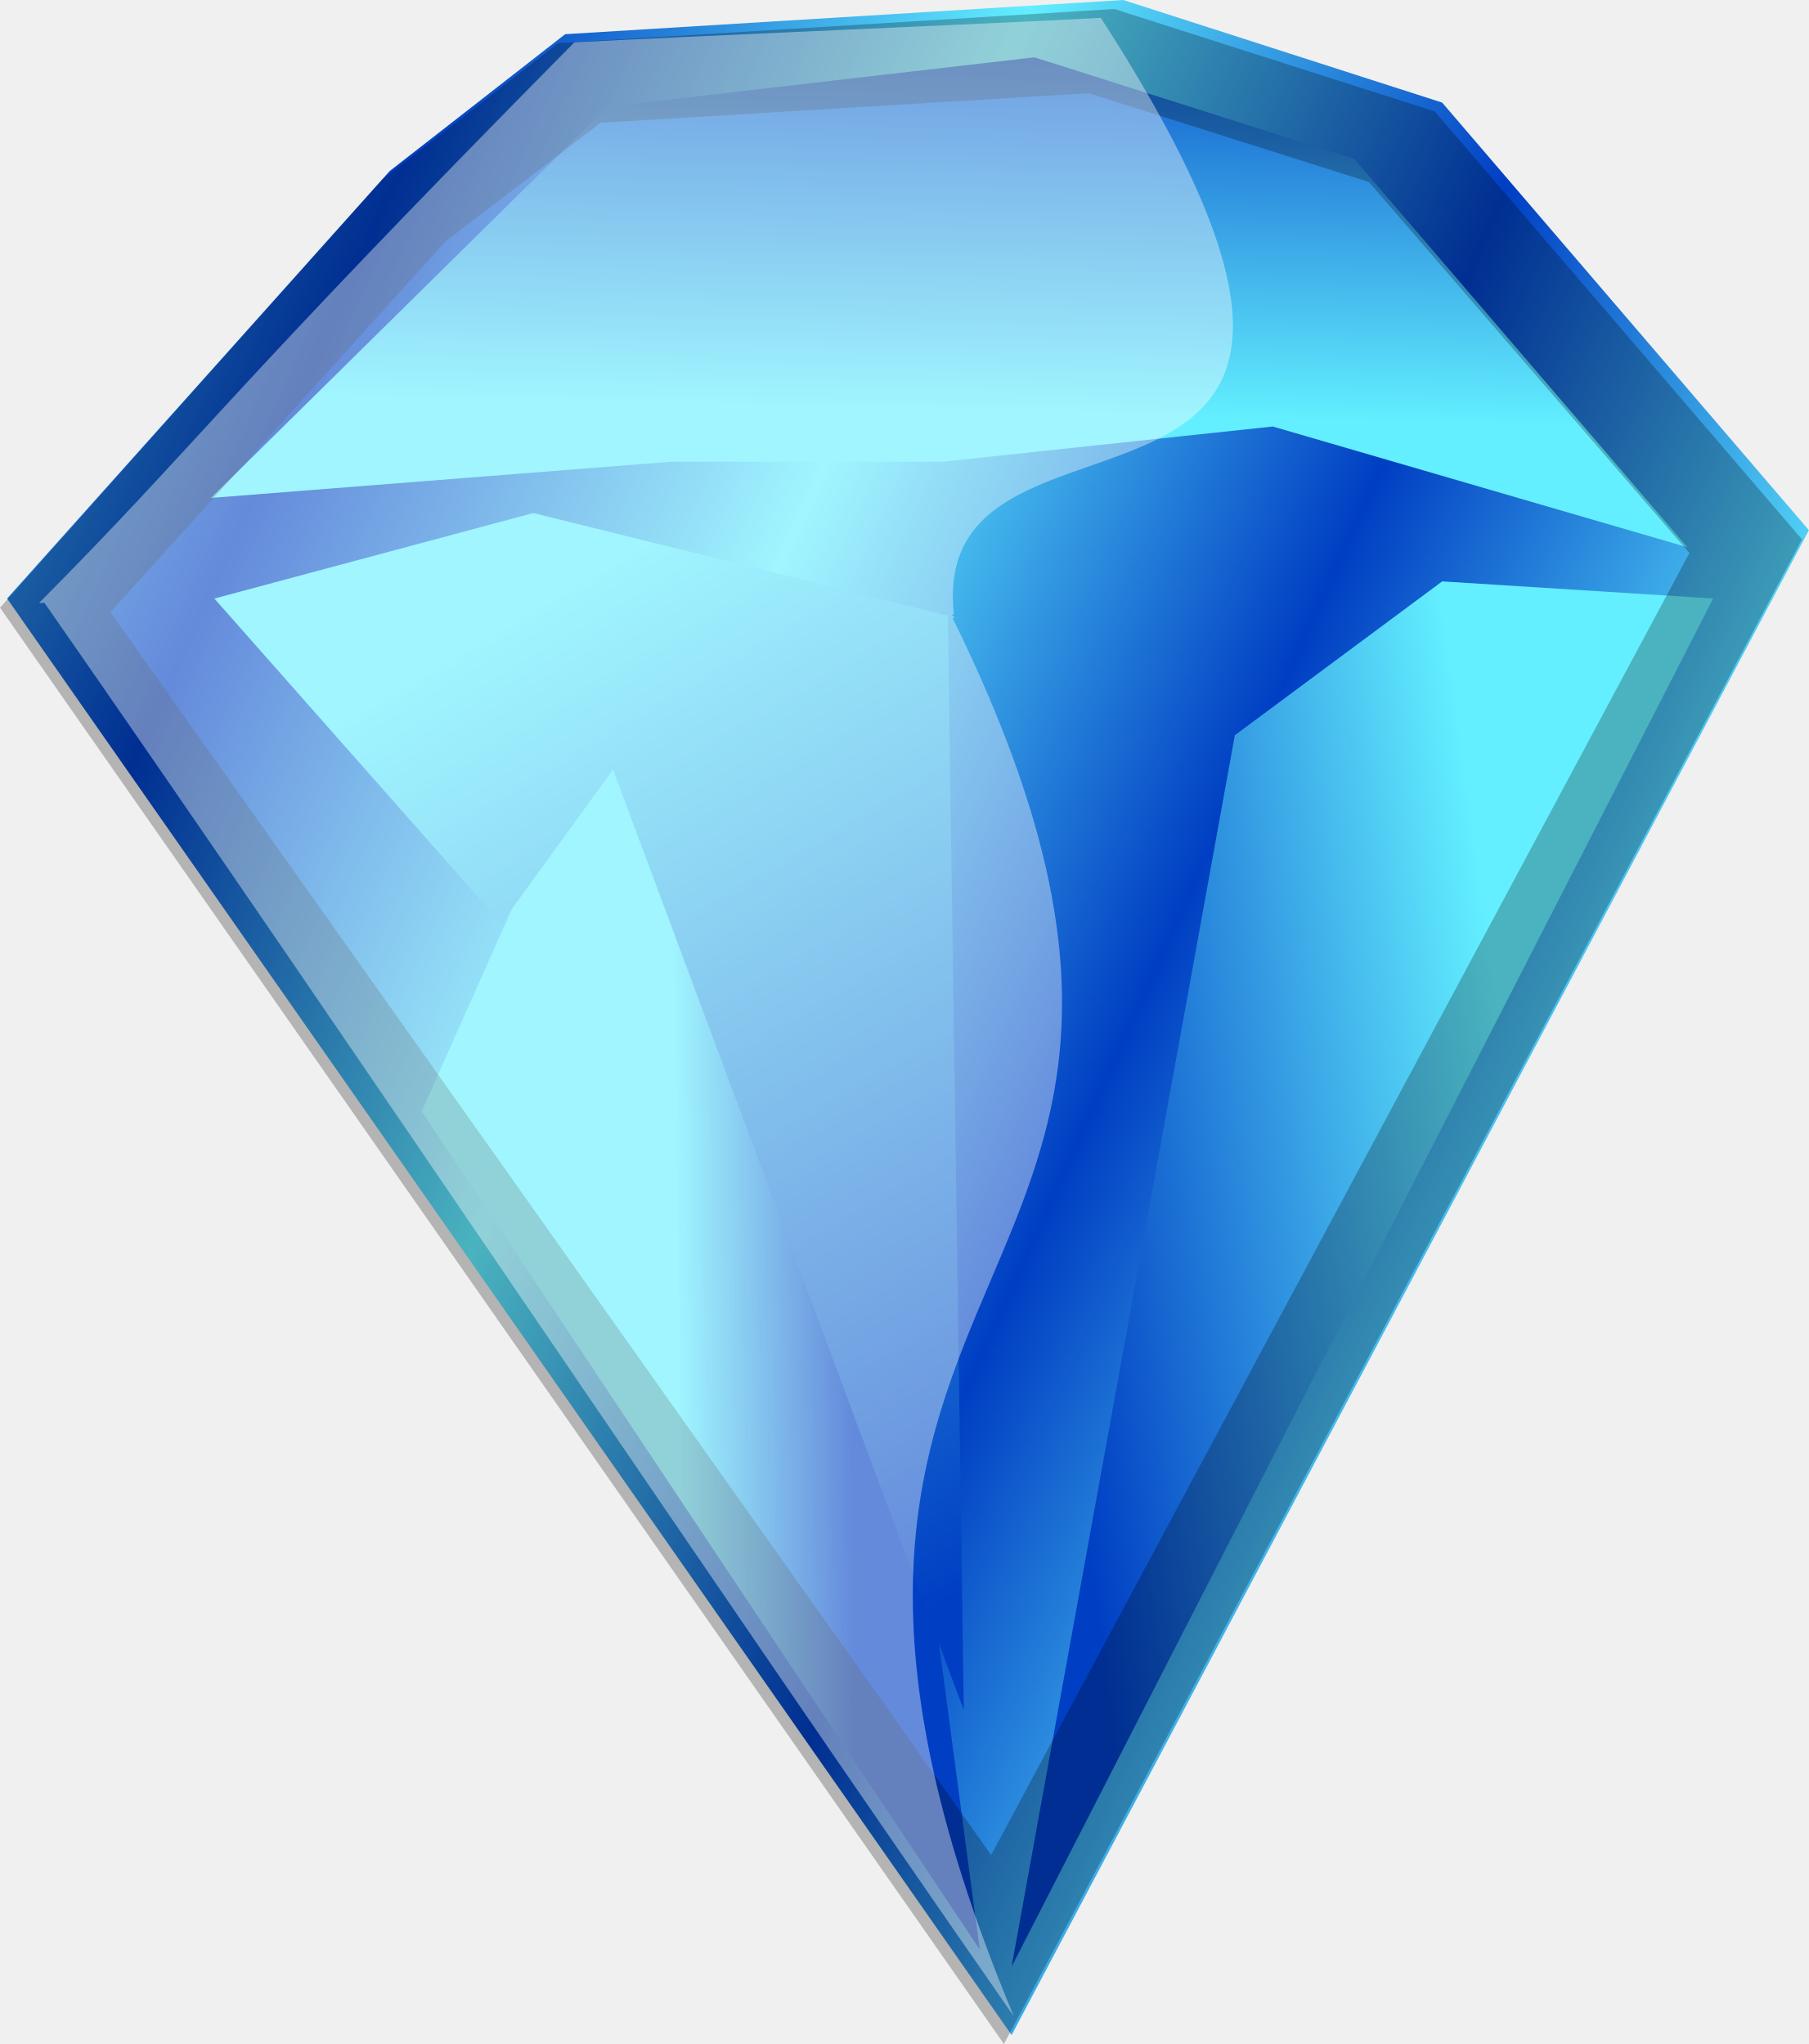
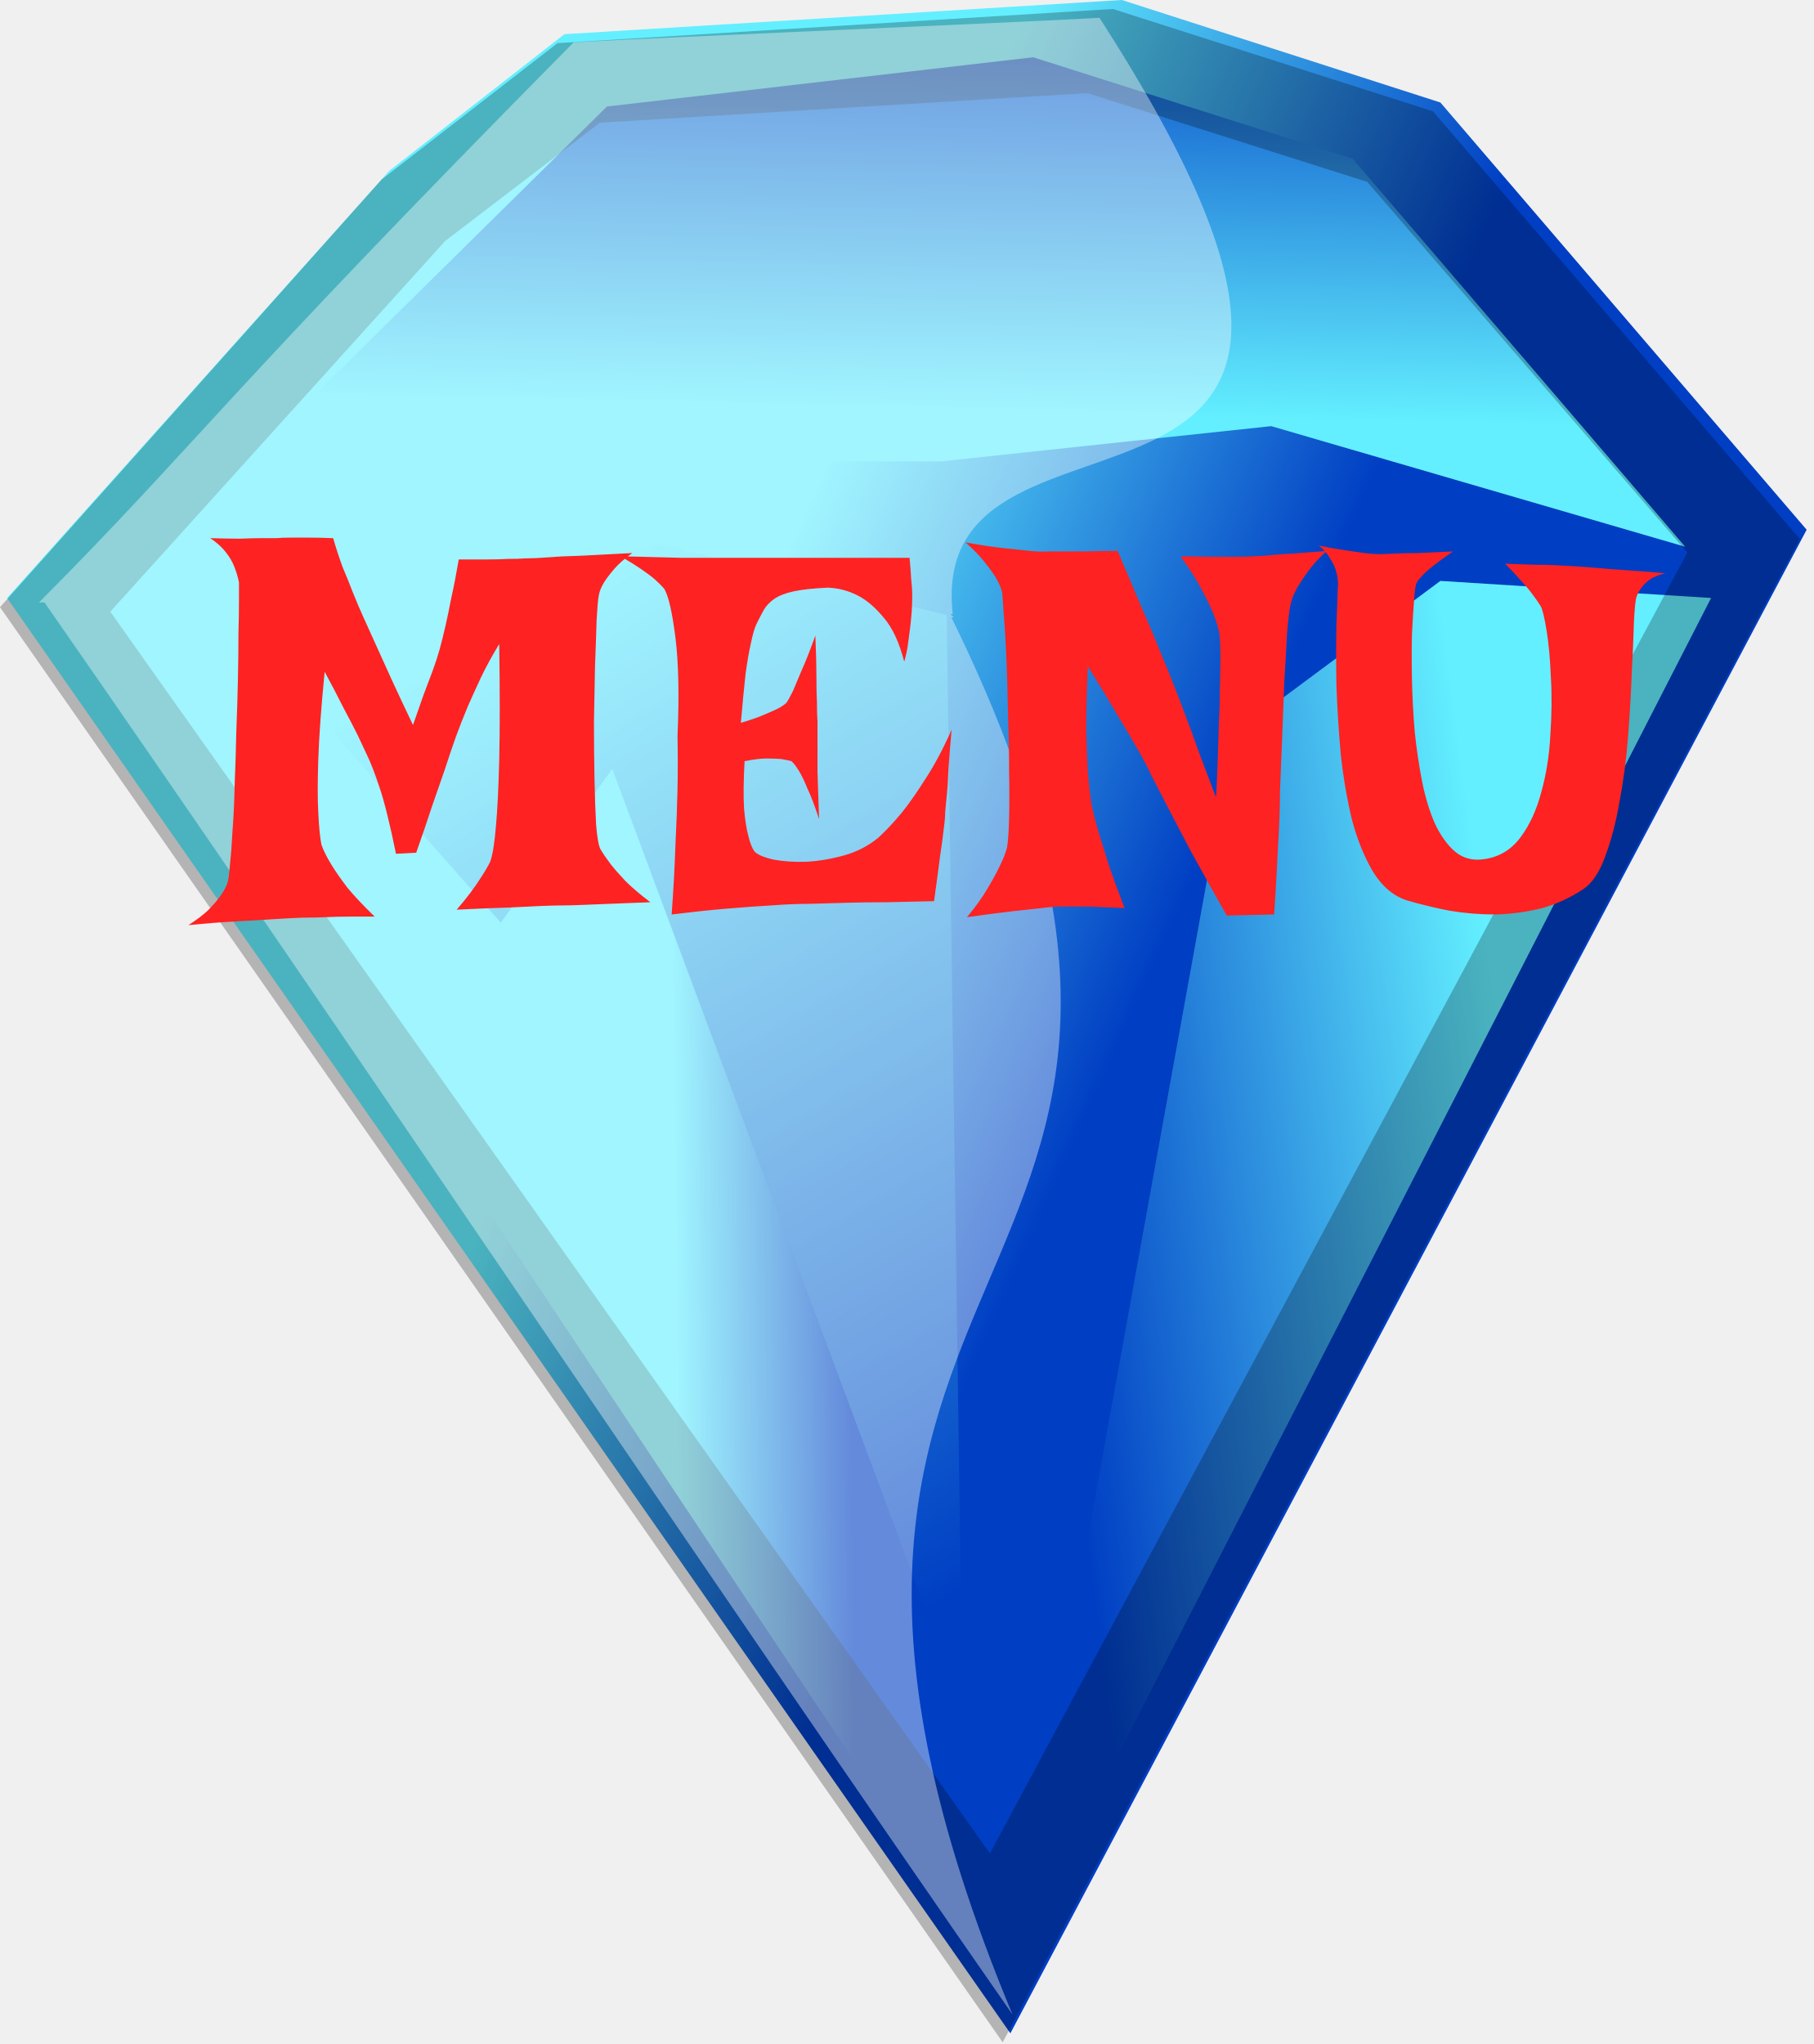
- <svg xmlns="http://www.w3.org/2000/svg" xmlns:xlink="http://www.w3.org/1999/xlink" id="svg1" viewBox="0 0 212.16 239.8" version="1.1">
-   <defs id="defs3">
-     <linearGradient id="linearGradient2241">
-       <stop id="stop2242" style="stop-color:#63efff" offset="0" />
-       <stop id="stop2243" style="stop-color:#003ec3" offset="1" />
+ <svg xmlns="http://www.w3.org/2000/svg" width="213" height="240" viewBox="0 0 213 240" fill="none">
+   <g clip-path="url(#clip0_401_73)">
+     <path fill-rule="evenodd" clip-rule="evenodd" d="M45.714 20.06L0.83 70.218L118.65 238.748L212.16 62.198L169.15 12.036L131.74 -0.002L66.287 4.011L45.715 20.061L45.714 20.06Z" fill="url(#paint0_linear_401_73)" />
+     <path fill-rule="evenodd" clip-rule="evenodd" d="M49.455 130.4L70.026 84.257L94.339 146.45L109.299 186.58L114.909 228.71L49.455 130.4Z" fill="url(#paint1_linear_401_73)" />
+     <path fill-rule="evenodd" clip-rule="evenodd" d="M118.65 230.72L144.83 86.26L169.15 68.207L200.94 70.213L118.65 230.723V230.72Z" fill="url(#paint2_linear_401_73)" />
+     <path fill-rule="evenodd" clip-rule="evenodd" d="M24.743 58.416L78.758 54.167H110.549L149.279 50.037L197.899 64.199L158.849 18.644L121.329 6.724L71.278 12.507L24.743 58.416Z" fill="url(#paint3_linear_401_73)" />
+     <path fill-rule="evenodd" clip-rule="evenodd" d="M130.69 1.057L65.47 5.062L44.808 21.085L0 71.291L117.75 239.801L211.35 63.281L168.28 13.071L130.69 1.054V1.057ZM127.7 10.937L160.56 21.352L198.15 64.882L116.25 217.632L12.95 71.822L52.277 28.293L70.449 14.406L127.7 10.934V10.937Z" fill="black" fill-opacity="0.253" />
+     <path fill-rule="evenodd" clip-rule="evenodd" d="M111.17 72.224L113.04 200.624L71.897 90.284L58.805 108.334L25.142 70.221L62.546 60.189L111.17 72.227V72.224Z" fill="url(#paint4_linear_401_73)" />
+     <path fill-rule="evenodd" clip-rule="evenodd" d="M129.11 2.092C117.61 2.732 78.869 4.329 67.366 4.969C25.894 46.896 23.354 51.851 4.585 70.734C5.468 70.788 4.32 70.692 5.223 70.734C42.978 125.035 81.144 182.244 118.903 236.544C80.202 143.624 152.303 155.044 111.723 72.494C112.483 72.528 111.143 72.047 111.883 72.092C108.553 42.007 173.313 70.582 129.113 2.091L129.11 2.092Z" fill="white" fill-opacity="0.394" />
+     <path d="M24.688 63.188C26.021 63.229 27.188 63.25 28.188 63.25C29.188 63.208 30 63.188 30.625 63.188H32.438C32.896 63.146 33.458 63.125 34.125 63.125C34.708 63.125 35.417 63.125 36.25 63.125C37.083 63.125 38.042 63.146 39.125 63.188C39.458 64.354 39.833 65.5 40.25 66.625C40.708 67.708 41.104 68.688 41.438 69.562C41.854 70.604 42.271 71.583 42.688 72.5C43.104 73.417 43.604 74.521 44.188 75.812C44.688 76.896 45.292 78.229 46 79.812C46.708 81.354 47.542 83.125 48.5 85.125C48.958 83.833 49.375 82.646 49.75 81.562C50.167 80.479 50.521 79.542 50.812 78.75C51.146 77.833 51.417 77 51.625 76.25C51.833 75.5 52.062 74.583 52.312 73.5C52.521 72.583 52.75 71.479 53 70.188C53.292 68.896 53.583 67.396 53.875 65.688C55.083 65.688 56.167 65.688 57.125 65.688C58.083 65.688 58.917 65.667 59.625 65.625C60.417 65.625 61.125 65.604 61.75 65.562C62.417 65.562 63.312 65.521 64.438 65.438C65.396 65.354 66.667 65.292 68.25 65.25C69.875 65.167 71.875 65.062 74.25 64.938C73.375 65.562 72.667 66.188 72.125 66.812C71.625 67.396 71.229 67.917 70.938 68.375C70.604 68.917 70.396 69.438 70.312 69.938C70.229 70.354 70.146 71.312 70.062 72.812C70.021 74.312 69.958 76.104 69.875 78.188C69.833 80.229 69.792 82.417 69.75 84.75C69.75 87.083 69.771 89.292 69.812 91.375C69.854 93.458 69.917 95.271 70 96.812C70.125 98.312 70.292 99.271 70.5 99.688C70.792 100.188 71.188 100.771 71.688 101.438C72.146 102.021 72.729 102.688 73.438 103.438C74.188 104.188 75.167 105.021 76.375 105.938C74.458 106.021 72.854 106.083 71.562 106.125C70.312 106.167 69.271 106.208 68.438 106.25C67.479 106.292 66.708 106.312 66.125 106.312C65.5 106.312 64.646 106.333 63.562 106.375C62.604 106.417 61.333 106.479 59.75 106.562C58.167 106.604 56.125 106.688 53.625 106.812C54.208 106.146 54.75 105.479 55.25 104.812C55.75 104.146 56.167 103.542 56.5 103C56.917 102.375 57.271 101.771 57.562 101.188C57.854 100.396 58.083 98.958 58.25 96.875C58.417 95.083 58.542 92.521 58.625 89.188C58.708 85.812 58.708 81.292 58.625 75.625C57.833 76.917 57.125 78.208 56.5 79.5C55.917 80.75 55.396 81.896 54.938 82.938C54.438 84.146 53.979 85.312 53.562 86.438C53.146 87.604 52.708 88.896 52.25 90.312C51.833 91.521 51.333 92.958 50.75 94.625C50.208 96.292 49.583 98.125 48.875 100.125L46.5 100.25C46.167 98.583 45.833 97.083 45.5 95.75C45.167 94.375 44.833 93.208 44.5 92.25C44.125 91.125 43.75 90.125 43.375 89.25C42.958 88.375 42.5 87.396 42 86.312C41.542 85.396 40.979 84.312 40.312 83.062C39.688 81.812 38.958 80.417 38.125 78.875C37.708 83.125 37.458 86.583 37.375 89.25C37.292 91.875 37.292 93.917 37.375 95.375C37.458 97.125 37.583 98.396 37.75 99.188C38 99.896 38.396 100.688 38.938 101.562C39.396 102.312 40.021 103.208 40.812 104.25C41.646 105.25 42.708 106.375 44 107.625C43.083 107.625 42.125 107.625 41.125 107.625C40.125 107.625 39.208 107.646 38.375 107.688C37.375 107.729 36.396 107.75 35.438 107.75C34.438 107.792 33.271 107.854 31.938 107.938C30.771 108.021 29.375 108.104 27.75 108.188C26.125 108.271 24.25 108.417 22.125 108.625C23.042 108.042 23.792 107.479 24.375 106.938C24.958 106.354 25.417 105.833 25.75 105.375C26.167 104.833 26.479 104.292 26.688 103.75C26.812 103.417 26.917 102.688 27 101.562C27.125 100.438 27.229 99.062 27.312 97.438C27.438 95.812 27.521 94 27.562 92C27.646 90 27.708 87.979 27.75 85.938C27.833 83.854 27.896 81.833 27.938 79.875C27.979 77.875 28 76.083 28 74.5C28.042 72.875 28.062 71.521 28.062 70.438C28.062 69.354 28.062 68.667 28.062 68.375C27.938 67.75 27.75 67.125 27.5 66.5C27.292 65.958 26.958 65.396 26.5 64.812C26.042 64.229 25.438 63.688 24.688 63.188ZM72.875 65.312C75.792 65.396 78.208 65.458 80.125 65.5C82.083 65.5 83.667 65.5 84.875 65.5H88.188H106.812C106.896 66.333 106.958 67.146 107 67.938C107.083 68.688 107.125 69.354 107.125 69.938C107.125 70.646 107.104 71.292 107.062 71.875C107.021 72.458 106.958 73.083 106.875 73.75C106.792 74.333 106.708 74.958 106.625 75.625C106.542 76.292 106.396 76.979 106.188 77.688C105.604 75.438 104.812 73.729 103.812 72.562C102.854 71.396 101.875 70.542 100.875 70C99.708 69.375 98.479 69.042 97.188 69C95.479 69.083 94.146 69.229 93.188 69.438C92.229 69.646 91.479 69.938 90.938 70.312C90.396 70.688 89.979 71.125 89.688 71.625C89.438 72.083 89.167 72.604 88.875 73.188C88.625 73.688 88.396 74.458 88.188 75.5C87.979 76.375 87.771 77.562 87.562 79.062C87.396 80.562 87.208 82.5 87 84.875C88.125 84.542 89.021 84.229 89.688 83.938C90.396 83.646 90.958 83.396 91.375 83.188C91.833 82.938 92.167 82.708 92.375 82.5C92.542 82.25 92.792 81.792 93.125 81.125C93.375 80.542 93.708 79.75 94.125 78.75C94.583 77.75 95.125 76.375 95.75 74.625C95.833 76.542 95.875 78.146 95.875 79.438C95.875 80.688 95.896 81.708 95.938 82.5C95.938 83.417 95.958 84.146 96 84.688V87.062C96 87.938 96 89.125 96 90.625C96.042 92.083 96.104 93.938 96.188 96.188C95.688 94.646 95.229 93.438 94.812 92.562C94.438 91.646 94.104 90.958 93.812 90.5C93.479 89.958 93.188 89.583 92.938 89.375C92.646 89.292 92.25 89.208 91.75 89.125C91.292 89.083 90.708 89.062 90 89.062C89.333 89.062 88.479 89.167 87.438 89.375C87.312 91.667 87.292 93.521 87.375 94.938C87.5 96.312 87.667 97.375 87.875 98.125C88.083 99 88.333 99.625 88.625 100C89 100.375 89.75 100.688 90.875 100.938C92 101.146 93.271 101.229 94.688 101.188C96.146 101.104 97.625 100.854 99.125 100.438C100.625 100.021 101.958 99.333 103.125 98.375C104 97.583 104.938 96.583 105.938 95.375C106.771 94.333 107.688 93.021 108.688 91.438C109.729 89.854 110.75 87.938 111.75 85.688C111.583 87.562 111.458 89.125 111.375 90.375C111.333 91.583 111.271 92.562 111.188 93.312C111.104 94.188 111.042 94.854 111 95.312C111 95.812 110.938 96.521 110.812 97.438C110.729 98.229 110.583 99.312 110.375 100.688C110.208 102.021 109.979 103.729 109.688 105.812C107.729 105.854 105.875 105.896 104.125 105.938C102.375 105.938 100.833 105.958 99.5 106C97.917 106.042 96.458 106.083 95.125 106.125C93.75 106.125 92.229 106.188 90.562 106.312C89.104 106.396 87.375 106.521 85.375 106.688C83.417 106.854 81.25 107.083 78.875 107.375C79.083 104.542 79.229 101.875 79.312 99.375C79.438 96.833 79.521 94.604 79.562 92.688C79.604 90.438 79.604 88.354 79.562 86.438C79.771 81.646 79.688 77.771 79.312 74.812C78.938 71.854 78.5 69.958 78 69.125C77.75 68.833 77.396 68.479 76.938 68.062C76.562 67.729 76.042 67.333 75.375 66.875C74.708 66.417 73.875 65.896 72.875 65.312ZM113.375 63.688C115.25 64.021 116.792 64.25 118 64.375C119.208 64.5 120.188 64.604 120.938 64.688C121.812 64.771 122.5 64.792 123 64.75H124.875C125.542 64.75 126.375 64.75 127.375 64.75C128.417 64.708 129.708 64.688 131.25 64.688C132.125 66.729 132.917 68.604 133.625 70.312C134.375 72.021 135 73.479 135.5 74.688C136.083 76.146 136.625 77.458 137.125 78.625C137.708 80.083 138.333 81.688 139 83.438C139.667 85.188 140.271 86.833 140.812 88.375C141.396 89.917 141.875 91.188 142.25 92.188C142.625 93.188 142.812 93.646 142.812 93.562C142.812 93.521 142.833 93.104 142.875 92.312C142.917 91.479 142.958 90.458 143 89.25C143.042 88 143.083 86.646 143.125 85.188C143.208 83.688 143.25 82.25 143.25 80.875C143.292 79.458 143.312 78.167 143.312 77C143.312 75.833 143.271 74.958 143.188 74.375C143.062 73.667 142.812 72.854 142.438 71.938C142.104 71.146 141.646 70.208 141.062 69.125C140.479 68 139.667 66.729 138.625 65.312C140.333 65.354 141.729 65.375 142.812 65.375C143.896 65.375 144.771 65.375 145.438 65.375C146.188 65.375 146.771 65.354 147.188 65.312C147.729 65.312 148.396 65.271 149.188 65.188C149.896 65.104 150.771 65.042 151.812 65C152.896 64.917 154.229 64.812 155.812 64.688C154.896 65.521 154.167 66.312 153.625 67.062C153.083 67.812 152.646 68.479 152.312 69.062C151.938 69.729 151.688 70.354 151.562 70.938C151.396 71.688 151.25 72.917 151.125 74.625C151.042 76.292 150.938 78.167 150.812 80.25C150.729 82.333 150.646 84.5 150.562 86.75C150.479 89 150.396 91.062 150.312 92.938C150.312 94.354 150.271 95.875 150.188 97.5C150.104 98.875 150.021 100.438 149.938 102.188C149.854 103.896 149.75 105.625 149.625 107.375L144.062 107.5C142.438 104.625 141.062 102.167 139.938 100.125C138.854 98.042 137.958 96.333 137.25 95C136.458 93.458 135.792 92.167 135.25 91.125C134.792 90.125 134.188 88.979 133.438 87.688C132.812 86.604 132.021 85.271 131.062 83.688C130.146 82.104 129.042 80.292 127.75 78.25C127.625 81.125 127.562 83.583 127.562 85.625C127.604 87.625 127.667 89.292 127.75 90.625C127.875 92.167 128.021 93.458 128.188 94.5C128.396 95.5 128.688 96.625 129.062 97.875C129.396 98.958 129.792 100.229 130.25 101.688C130.75 103.146 131.354 104.792 132.062 106.625C129.604 106.5 127.771 106.438 126.562 106.438H124.688C124.104 106.438 123.312 106.5 122.312 106.625C121.479 106.708 120.333 106.833 118.875 107C117.458 107.167 115.688 107.396 113.562 107.688C114.562 106.479 115.354 105.375 115.938 104.375C116.562 103.333 117.042 102.458 117.375 101.75C117.792 100.917 118.083 100.188 118.25 99.562C118.375 98.896 118.458 97.75 118.5 96.125C118.542 94.458 118.542 92.583 118.5 90.5C118.5 88.375 118.458 86.146 118.375 83.812C118.333 81.479 118.271 79.312 118.188 77.312C118.104 75.312 118 73.604 117.875 72.188C117.792 70.771 117.729 69.896 117.688 69.562C117.562 69.021 117.312 68.438 116.938 67.812C116.604 67.271 116.167 66.667 115.625 66C115.083 65.292 114.333 64.521 113.375 63.688ZM154.875 64.062C156.125 64.312 157.188 64.5 158.062 64.625C158.938 64.75 159.667 64.854 160.25 64.938C160.917 65.021 161.479 65.062 161.938 65.062C162.396 65.062 163.021 65.042 163.812 65C164.521 64.958 165.417 64.938 166.5 64.938C167.583 64.896 168.958 64.833 170.625 64.75C169.667 65.417 168.896 65.979 168.312 66.438C167.729 66.896 167.292 67.292 167 67.625C166.625 68 166.396 68.312 166.312 68.562C166.229 68.729 166.146 69.354 166.062 70.438C165.979 71.479 165.896 72.812 165.812 74.438C165.771 76.021 165.771 77.812 165.812 79.812C165.854 81.771 165.958 83.771 166.125 85.812C166.333 87.854 166.625 89.833 167 91.75C167.375 93.625 167.875 95.271 168.5 96.688C169.167 98.104 169.958 99.208 170.875 100C171.833 100.792 172.979 101.083 174.312 100.875C176.062 100.625 177.479 99.771 178.562 98.312C179.646 96.854 180.458 95.083 181 93C181.583 90.917 181.938 88.688 182.062 86.312C182.229 83.896 182.25 81.646 182.125 79.562C182.042 77.438 181.875 75.604 181.625 74.062C181.375 72.521 181.146 71.562 180.938 71.188C180.688 70.771 180.354 70.292 179.938 69.75C179.604 69.292 179.167 68.771 178.625 68.188C178.083 67.562 177.458 66.896 176.75 66.188C178.042 66.229 179.208 66.271 180.25 66.312C181.292 66.312 182.167 66.333 182.875 66.375C183.708 66.417 184.458 66.458 185.125 66.5C185.792 66.542 186.625 66.604 187.625 66.688C188.458 66.771 189.521 66.854 190.812 66.938C192.146 67.021 193.729 67.146 195.562 67.312C194.854 67.479 194.271 67.708 193.812 68C193.396 68.292 193.062 68.604 192.812 68.938C192.521 69.312 192.312 69.688 192.188 70.062C192.062 70.396 191.958 71.396 191.875 73.062C191.833 74.688 191.75 76.667 191.625 79C191.542 81.292 191.396 83.792 191.188 86.5C190.979 89.167 190.646 91.708 190.188 94.125C189.771 96.542 189.208 98.688 188.5 100.562C187.833 102.438 186.958 103.729 185.875 104.438C184.292 105.479 182.625 106.229 180.875 106.688C179.125 107.104 177.354 107.333 175.562 107.375C173.771 107.375 172 107.229 170.25 106.938C168.542 106.604 166.896 106.208 165.312 105.75C163.688 105.25 162.333 104.125 161.25 102.375C160.208 100.625 159.375 98.562 158.75 96.188C158.167 93.771 157.729 91.188 157.438 88.438C157.188 85.646 157.021 82.958 156.938 80.375C156.896 77.792 156.896 75.458 156.938 73.375C157.021 71.25 157.083 69.646 157.125 68.562C157.125 68.021 157.042 67.5 156.875 67C156.75 66.542 156.521 66.062 156.188 65.562C155.896 65.021 155.458 64.521 154.875 64.062Z" fill="#FF2222" />
+   </g>
+   <defs>
+     <linearGradient id="paint0_linear_401_73" x1="96.102" y1="55.959" x2="150.482" y2="80.428" gradientUnits="userSpaceOnUse">
+       <stop stop-color="#63EFFF" />
+       <stop offset="1" stop-color="#003EC3" />
    </linearGradient>
-     <linearGradient id="linearGradient2240" y2="85.574" xlink:href="#linearGradient2241" spreadMethod="reflect" gradientUnits="userSpaceOnUse" y1="57.497" gradientTransform="matrix(.94083 0 0 1.0629 -17.381 -5.155)" x2="175.85" x1="120.62" />
-     <linearGradient id="linearGradient2244" y2="3.117" xlink:href="#linearGradient2241" gradientUnits="userSpaceOnUse" y1="92.321" gradientTransform="matrix(1.7357 0 0 .57613 -17.381 -5.155)" x2="73.681" x1="67.643" />
-     <linearGradient id="linearGradient2245" y2="154.3" xlink:href="#linearGradient2241" gradientUnits="userSpaceOnUse" y1="134.42" gradientTransform="matrix(.71158 0 0 1.4053 -17.381 -5.155)" x2="209.34" x1="283.68" />
-     <linearGradient id="linearGradient2246" y2="89.817" xlink:href="#linearGradient2241" gradientUnits="userSpaceOnUse" y1="90.577" gradientTransform="matrix(.67314 0 0 1.4856 -17.381 -5.155)" x2="173.74" x1="143.35" />
-     <linearGradient id="linearGradient2258" y2="157.59" xlink:href="#linearGradient2241" gradientUnits="userSpaceOnUse" y1="56.032" gradientTransform="matrix(.79112 0 0 1.264 -17.381 -5.155)" x2="149.35" x1="111.89" />
+     <linearGradient id="paint1_linear_401_73" x1="79.114" y1="129.406" x2="99.581" y2="129.174" gradientUnits="userSpaceOnUse">
+       <stop stop-color="#63EFFF" />
+       <stop offset="1" stop-color="#003EC3" />
+     </linearGradient>
+     <linearGradient id="paint2_linear_401_73" x1="184.48" y1="183.745" x2="128.819" y2="191.282" gradientUnits="userSpaceOnUse">
+       <stop stop-color="#63EFFF" />
+       <stop offset="1" stop-color="#003EC3" />
+     </linearGradient>
+     <linearGradient id="paint3_linear_401_73" x1="100.027" y1="48.034" x2="101.186" y2="-3.569" gradientUnits="userSpaceOnUse">
+       <stop stop-color="#63EFFF" />
+       <stop offset="1" stop-color="#003EC3" />
+     </linearGradient>
+     <linearGradient id="paint4_linear_401_73" x1="71.137" y1="65.669" x2="134.927" y2="173.911" gradientUnits="userSpaceOnUse">
+       <stop stop-color="#63EFFF" />
+       <stop offset="1" stop-color="#003EC3" />
+     </linearGradient>
+     <clipPath id="clip0_401_73">
+       <rect width="212.16" height="239.8" fill="white" />
+     </clipPath>
  </defs>
-   <path id="path2236" style="fill-rule:evenodd;fill:url(#linearGradient2240)" d="m45.714 20.06-44.884 50.158 117.82 168.53 93.51-176.55-43.01-50.162-37.41-12.038-65.453 4.013-20.572 16.05z" />
-   <path id="path2237" style="fill-rule:evenodd;fill:url(#linearGradient2246)" d="m49.455 130.4 20.571-46.143 24.313 62.193 14.96 40.13 5.61 42.13-65.454-98.31z" />
-   <path id="path2238" style="fill-rule:evenodd;fill:url(#linearGradient2245)" d="m118.65 230.72 26.18-144.46 24.32-18.053 31.79 2.006-82.29 160.51z" />
-   <path id="path2239" style="fill-rule:evenodd;fill:url(#linearGradient2244)" d="m24.743 58.416 54.015-4.249h31.791l38.73-4.13 48.62 14.162-39.05-45.555-37.52-11.92-50.051 5.783-46.535 45.909z" />
-   <path id="path2250" style="fill-rule:evenodd;fill:#000000;fill-opacity:.253" d="m130.69 1.057-65.22 4.005-20.662 16.023-44.808 50.206 117.75 168.51 93.6-176.52-43.07-50.21-37.59-12.017zm-2.99 9.88 32.86 10.415 37.59 43.53-81.9 152.75-103.3-145.81 39.327-43.529 18.172-13.887 57.251-3.472z" />
-   <path id="path2257" style="fill-rule:evenodd;fill:url(#linearGradient2258)" d="m111.17 72.224 1.87 128.4l-41.143-110.34-13.092 18.05-33.663-38.113 37.404-10.032 48.624 12.038z" />
-   <path id="path2263" style="fill-rule:evenodd;fill:#ffffff;fill-opacity:.394" d="m129.11 2.092c-11.5 0.64-50.241 2.237-61.744 2.877-41.472 41.927-44.012 46.882-62.781 65.765 0.883 0.054-0.265-0.042 0.638 0 37.755 54.301 75.921 111.51 113.68 165.81-38.701-92.92 33.4-81.5-7.18-164.05 0.76 0.034-0.58-0.447 0.16-0.402-3.33-30.085 61.43-1.51 17.23-70.001z" />
</svg>
